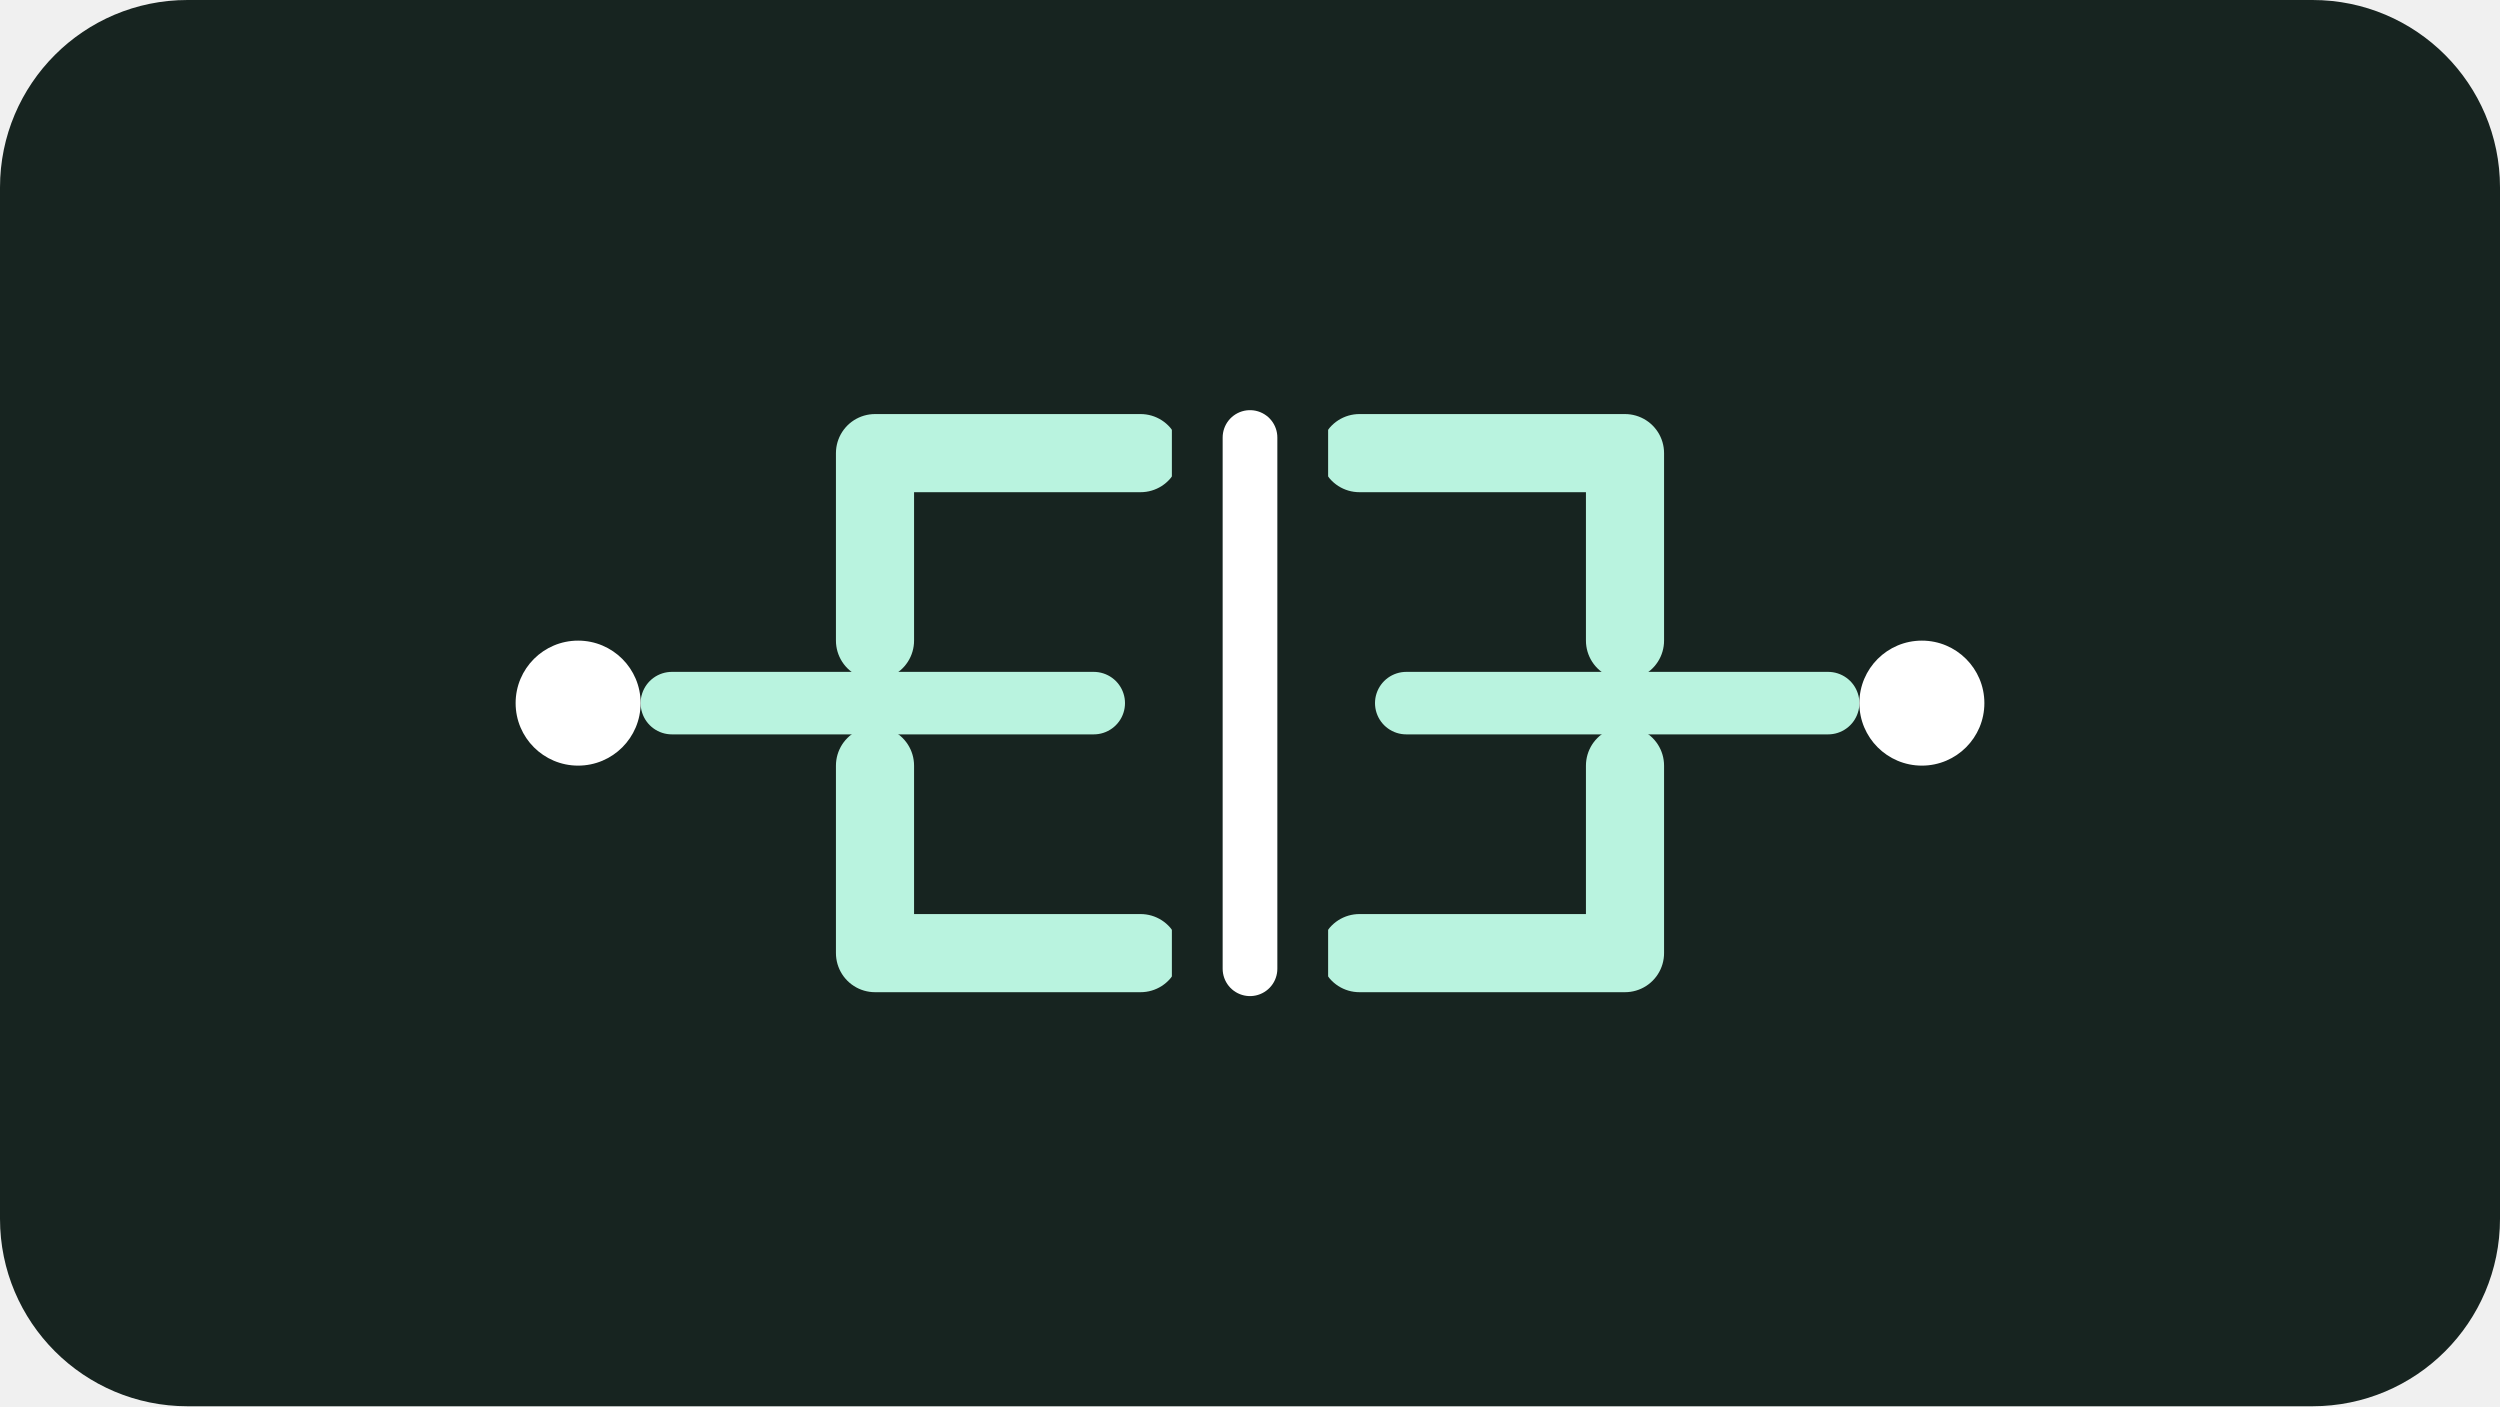
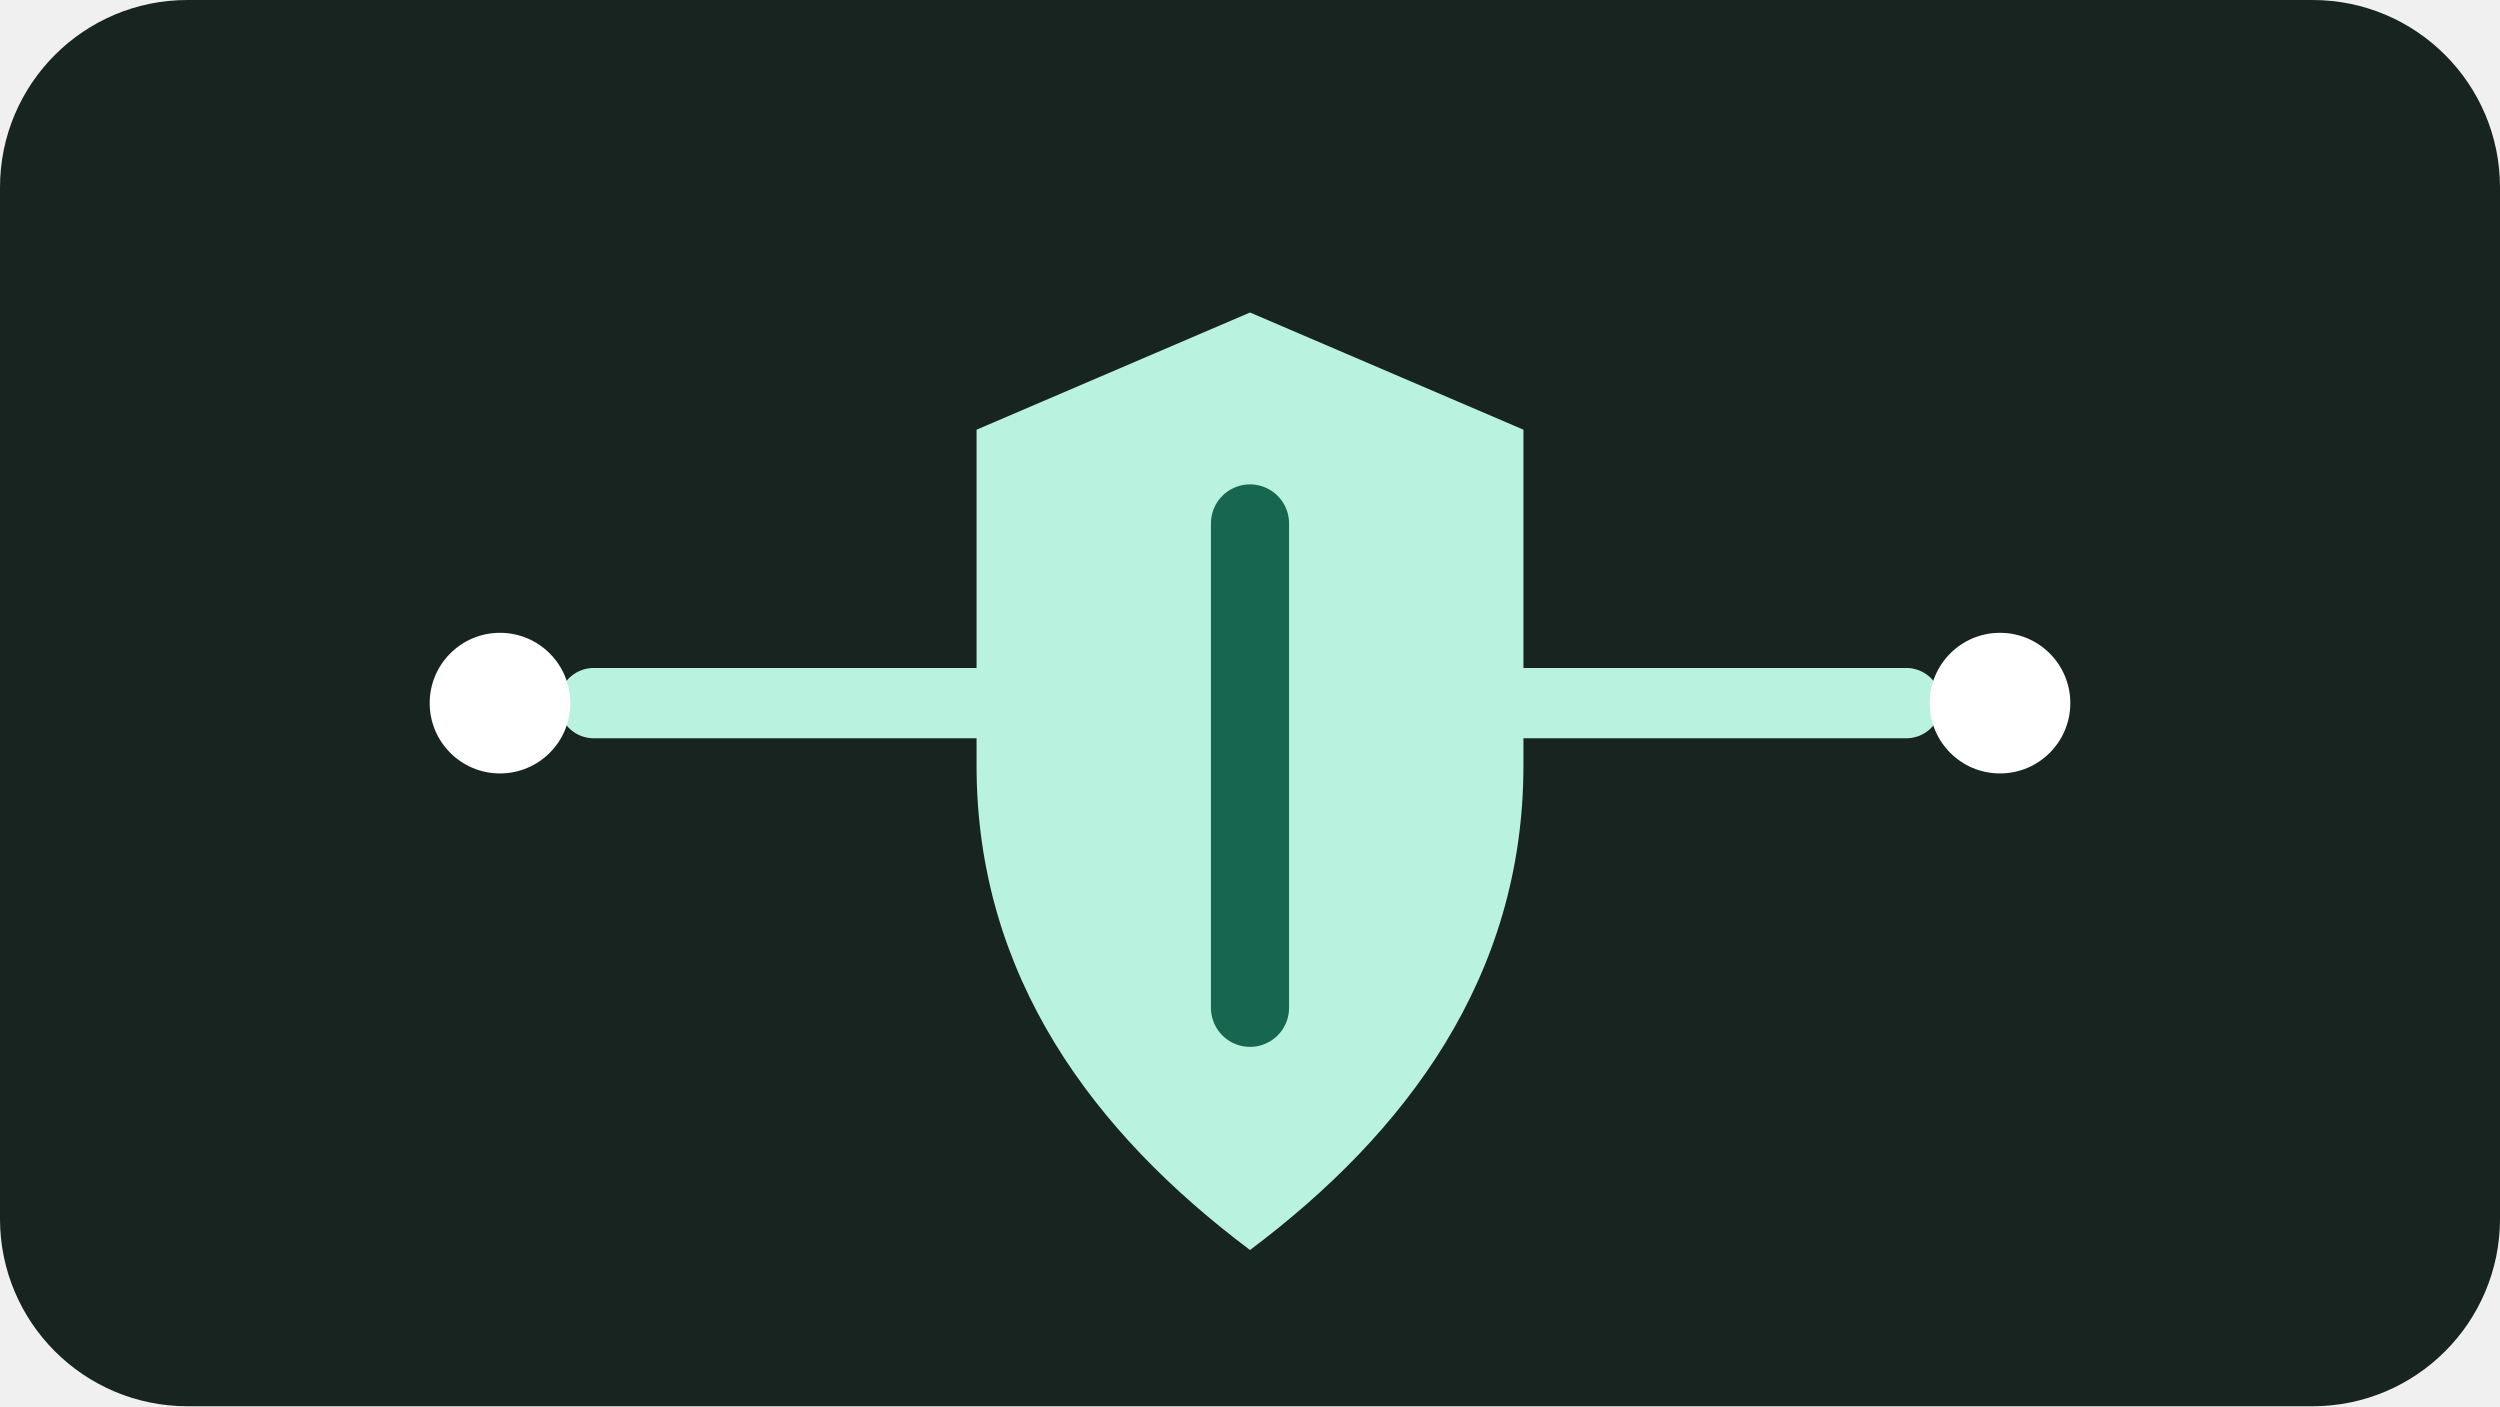
<svg xmlns="http://www.w3.org/2000/svg" viewBox="0 0 320 180" role="img" aria-labelledby="title desc">
  <rect width="320" height="180" rx="24" fill="#172420" />
-   <path d="M112 82V58h34M208 82V58h-34M112 98v24h34M208 98v24h-34" fill="none" stroke="#b9f3df" stroke-width="10" stroke-linecap="round" stroke-linejoin="round" />
-   <path d="M86 90h54M180 90h54" stroke="#b9f3df" stroke-width="8" stroke-linecap="round" />
-   <circle cx="74" cy="90" r="8" fill="#fff" />
-   <circle cx="246" cy="90" r="8" fill="#fff" />
-   <path d="M160 42v96" stroke="#172420" stroke-width="20" stroke-linecap="round" />
-   <path d="M160 56v68" stroke="#fff" stroke-width="7" stroke-linecap="round" />
+   <path d="M76 90h64m40 0h64" fill="none" stroke="#b9f3df" stroke-width="9" stroke-linecap="round" />
+   <circle cx="64" cy="90" r="9" fill="#fff" />
+   <circle cx="256" cy="90" r="9" fill="#fff" />
+   <path d="M160 40 195 55v43c0 27-15 47-35 62-20-15-35-35-35-62V55l35-15Z" fill="#b9f3df" />
+   <path d="M160 67v62" fill="none" stroke="#17664f" stroke-width="10" stroke-linecap="round" />
</svg>
